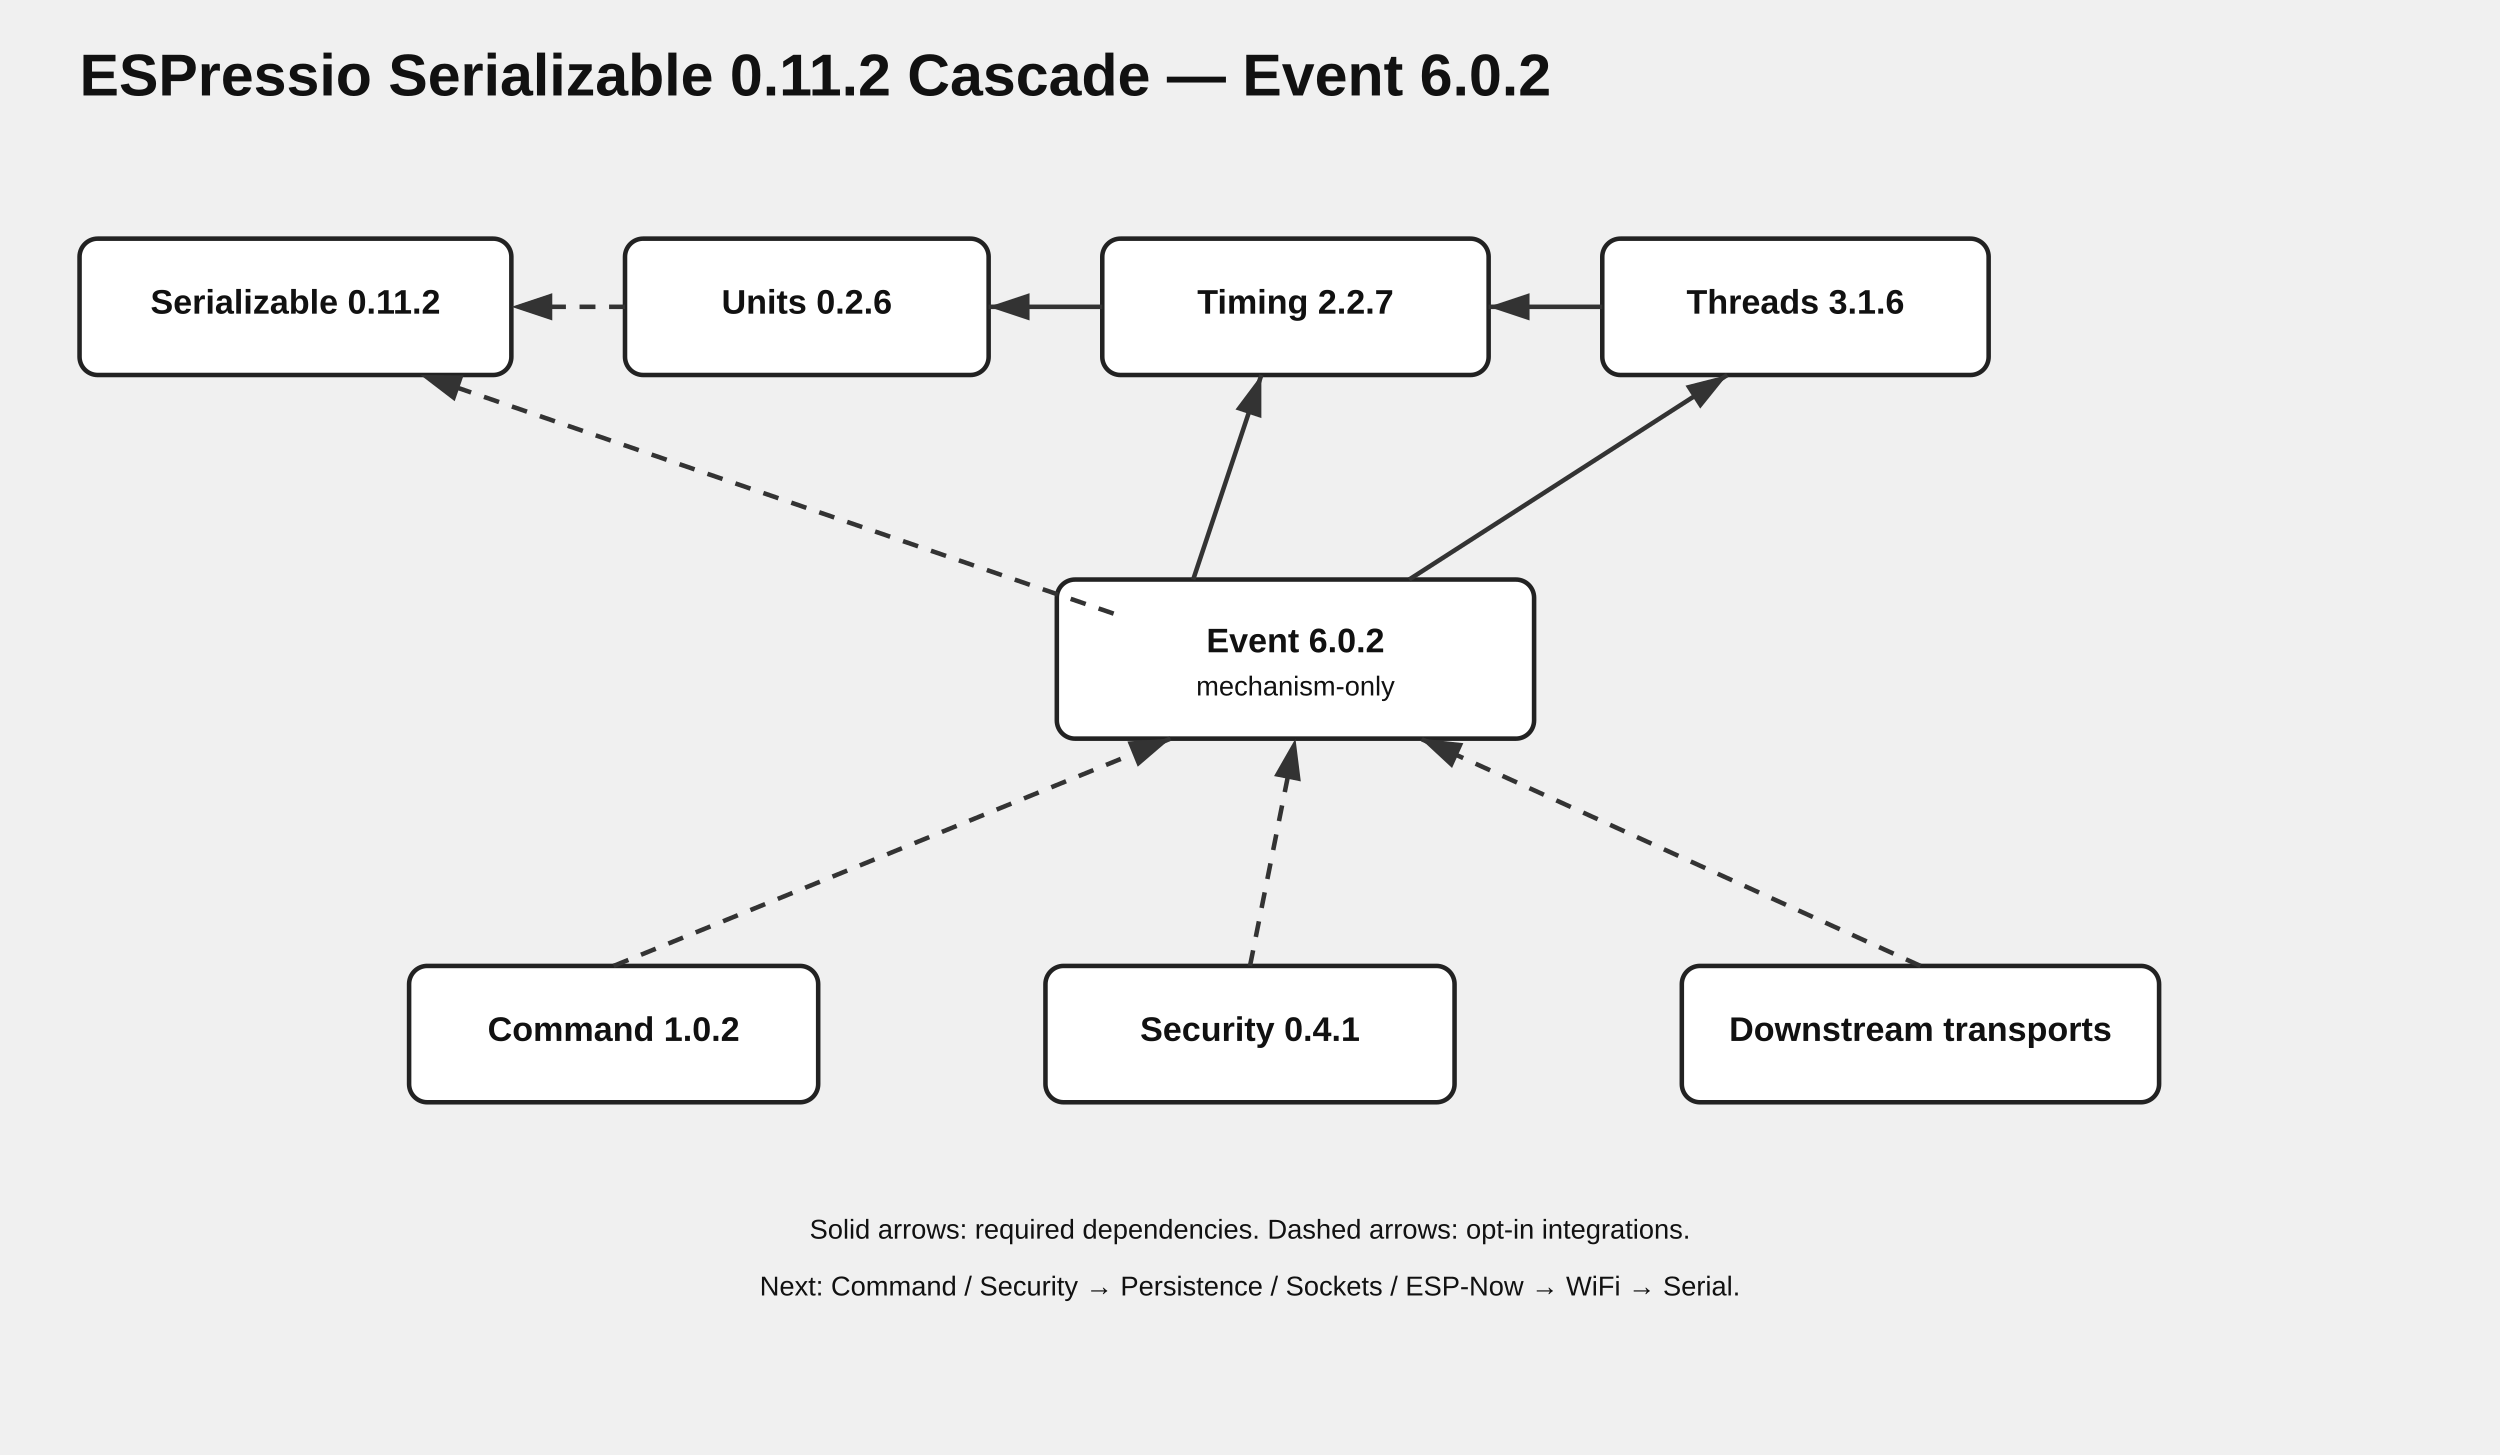
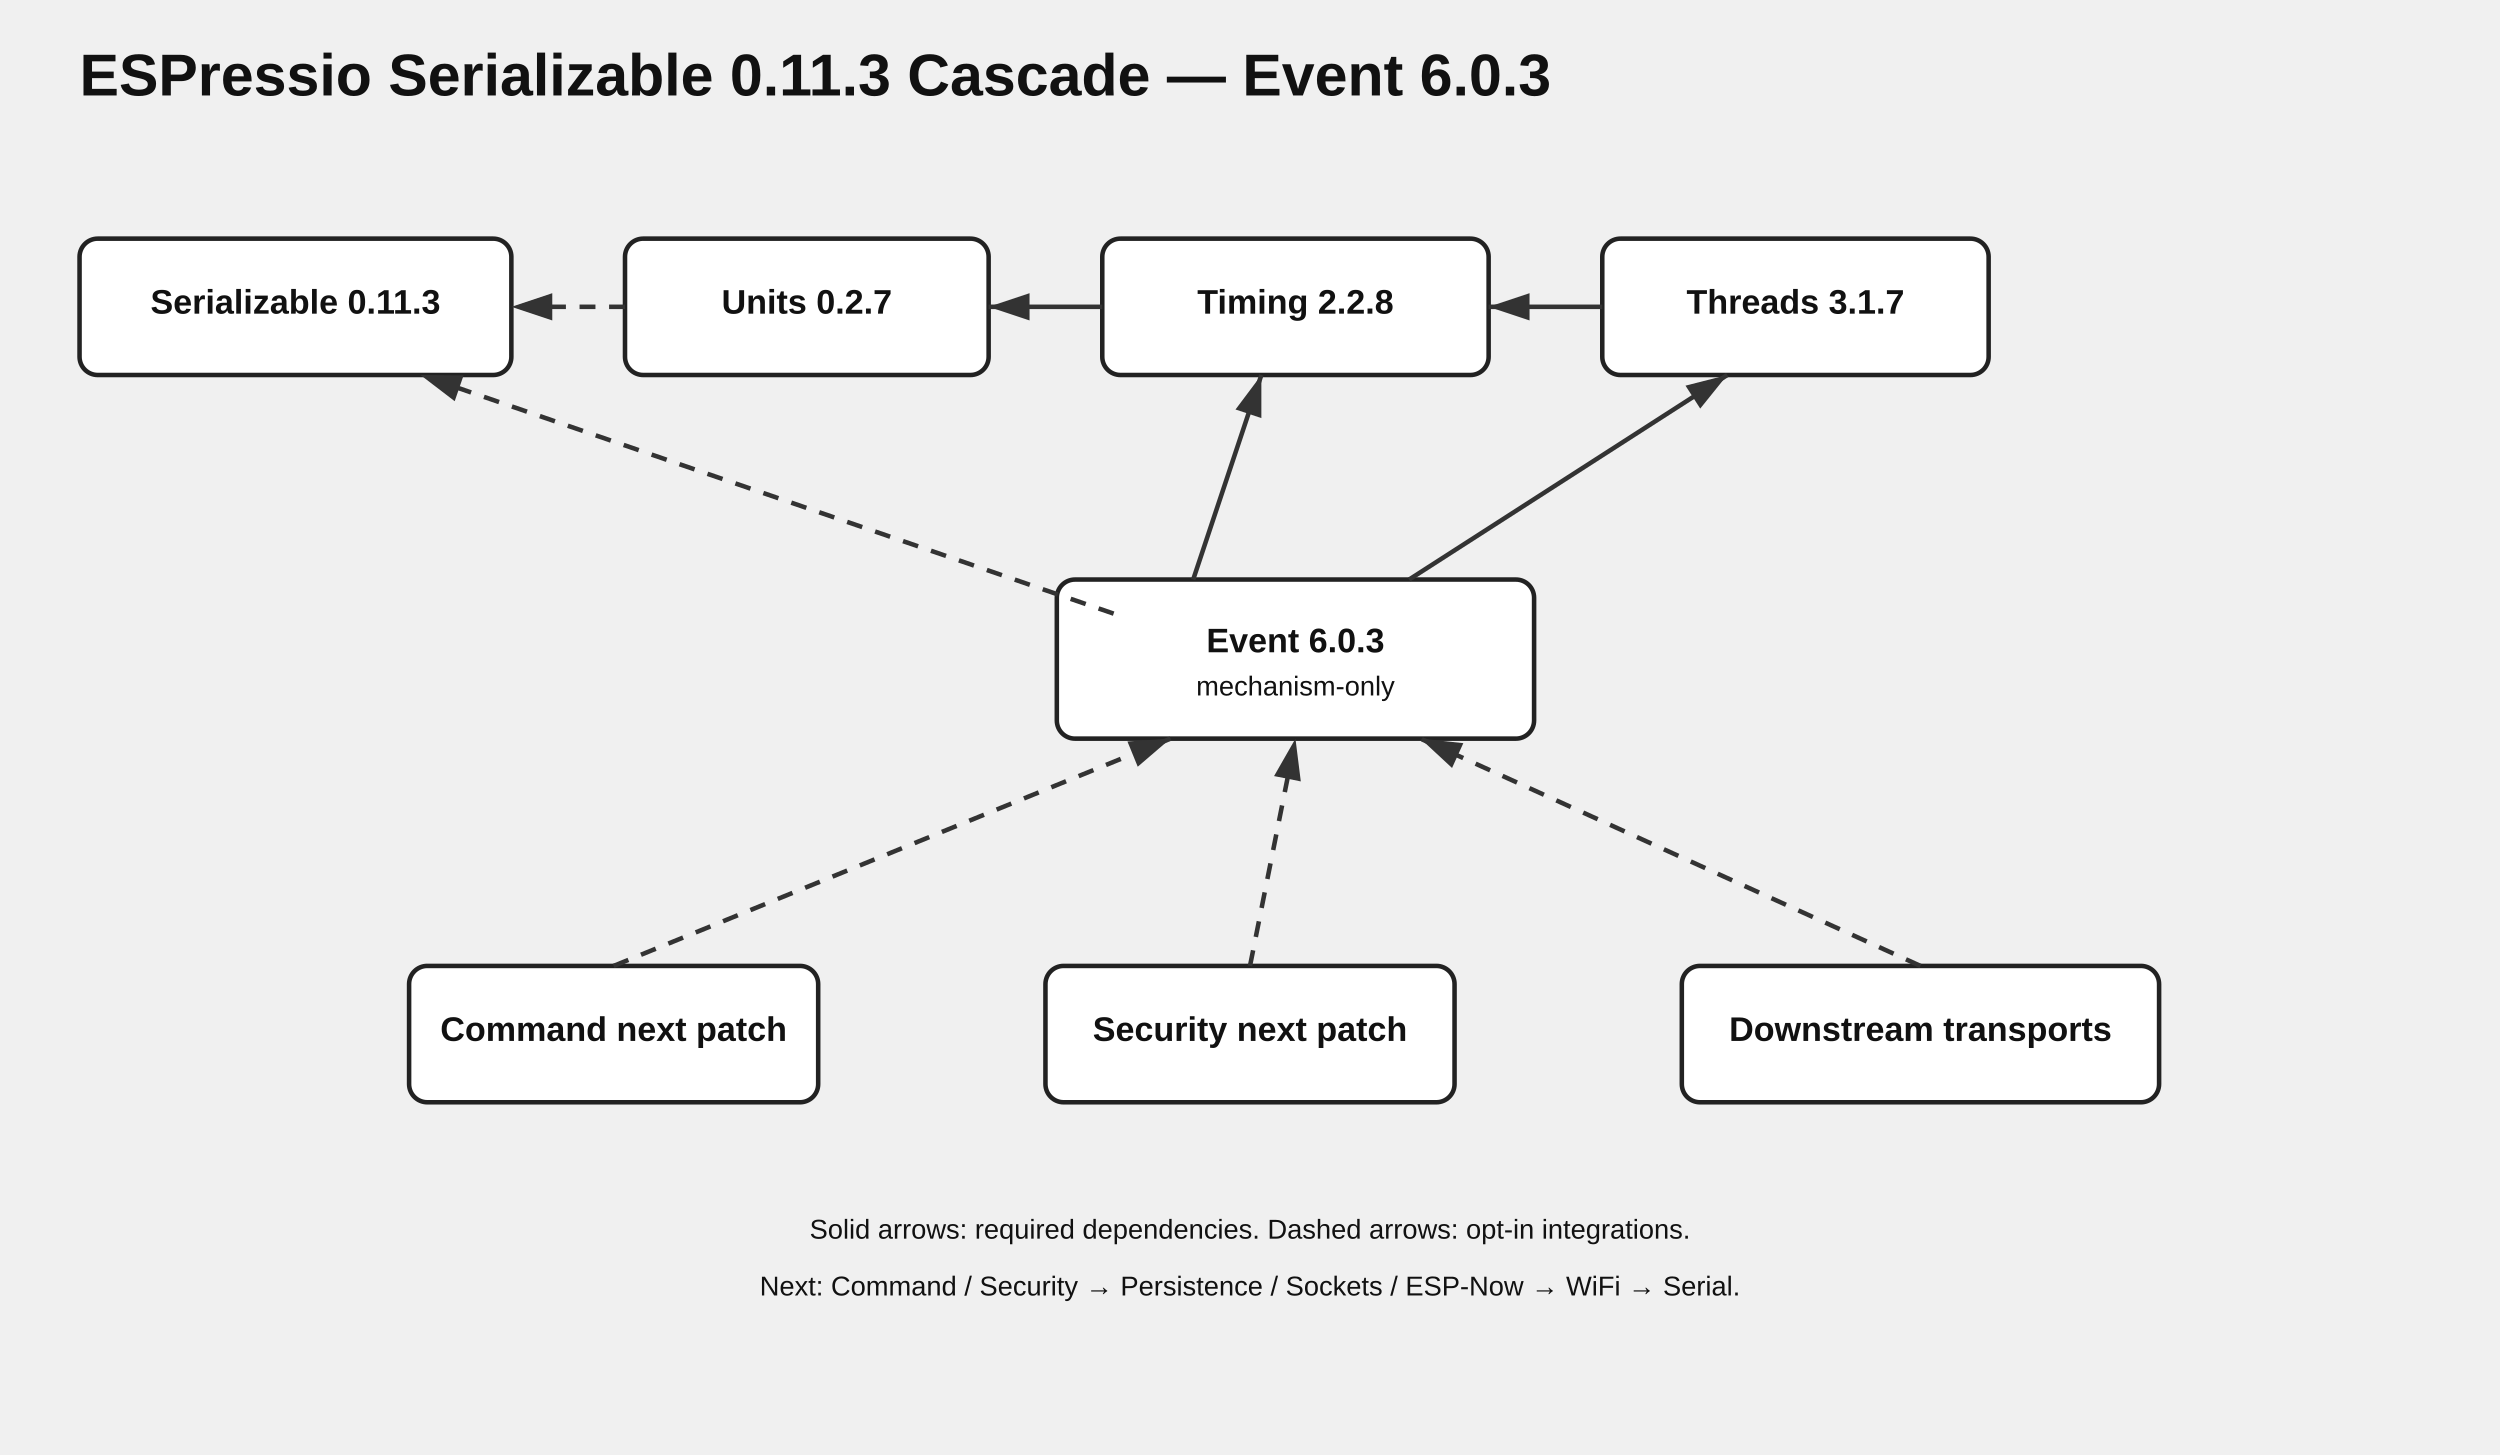
<svg xmlns="http://www.w3.org/2000/svg" width="1100" height="640" viewBox="0 0 1100 640">
  <style>text{font-family:Arial,sans-serif;fill:#111}.title{font-size:26px;font-weight:700}.node{fill:#fff;stroke:#222;stroke-width:2}.label{font-size:15px;font-weight:600;text-anchor:middle}.small{font-size:12px;text-anchor:middle}.edge{stroke:#333;stroke-width:2;fill:none;marker-end:url(#arrow)}.optional{stroke-dasharray:7 6}</style>
  <defs>
    <marker id="arrow" markerWidth="10" markerHeight="10" refX="9" refY="3" orient="auto">
      <path d="M0,0 L0,6 L9,3 z" fill="#333" />
    </marker>
  </defs>
-   <text class="title" x="35" y="42">ESPressio Serializable 0.11.2 Cascade — Event 6.0.2</text>
+   <text class="title" x="35" y="42">ESPressio Serializable 0.11.3 Cascade — Event 6.0.3</text>
  <rect class="node" x="35" y="105" width="190" height="60" rx="8" />
-   <text class="label" x="130" y="138">Serializable 0.11.2</text>
+   <text class="label" x="130" y="138">Serializable 0.11.3</text>
  <rect class="node" x="275" y="105" width="160" height="60" rx="8" />
-   <text class="label" x="355" y="138">Units 0.2.6</text>
+   <text class="label" x="355" y="138">Units 0.2.7</text>
  <rect class="node" x="485" y="105" width="170" height="60" rx="8" />
-   <text class="label" x="570" y="138">Timing 2.2.7</text>
+   <text class="label" x="570" y="138">Timing 2.2.8</text>
  <rect class="node" x="705" y="105" width="170" height="60" rx="8" />
-   <text class="label" x="790" y="138">Threads 3.1.6</text>
+   <text class="label" x="790" y="138">Threads 3.1.7</text>
  <path class="edge optional" d="M275 135 L225 135" />
  <path class="edge" d="M485 135 L435 135" />
  <path class="edge" d="M705 135 L655 135" />
  <rect class="node" x="465" y="255" width="210" height="70" rx="8" />
-   <text class="label" x="570" y="287">Event 6.0.2</text>
+   <text class="label" x="570" y="287">Event 6.0.3</text>
  <text class="small" x="570" y="306">mechanism-only</text>
  <path class="edge" d="M525 255 L555 165" />
  <path class="edge" d="M620 255 L760 165" />
  <path class="edge optional" d="M490 270 L185 165" />
  <rect class="node" x="180" y="425" width="180" height="60" rx="8" />
-   <text class="label" x="270" y="458">Command 1.0.2</text>
+   <text class="label" x="270" y="458">Command next patch</text>
  <rect class="node" x="460" y="425" width="180" height="60" rx="8" />
-   <text class="label" x="550" y="458">Security 0.4.1</text>
+   <text class="label" x="550" y="458">Security next patch</text>
  <rect class="node" x="740" y="425" width="210" height="60" rx="8" />
  <text class="label" x="845" y="458">Downstream transports</text>
  <path class="edge optional" d="M270 425 L515 325" />
  <path class="edge optional" d="M550 425 L570 325" />
  <path class="edge optional" d="M845 425 L625 325" />
  <text class="small" x="550" y="545">Solid arrows: required dependencies. Dashed arrows: opt-in integrations.</text>
  <text class="small" x="550" y="570">Next: Command / Security → Persistence / Sockets / ESP-Now → WiFi → Serial.</text>
</svg>
